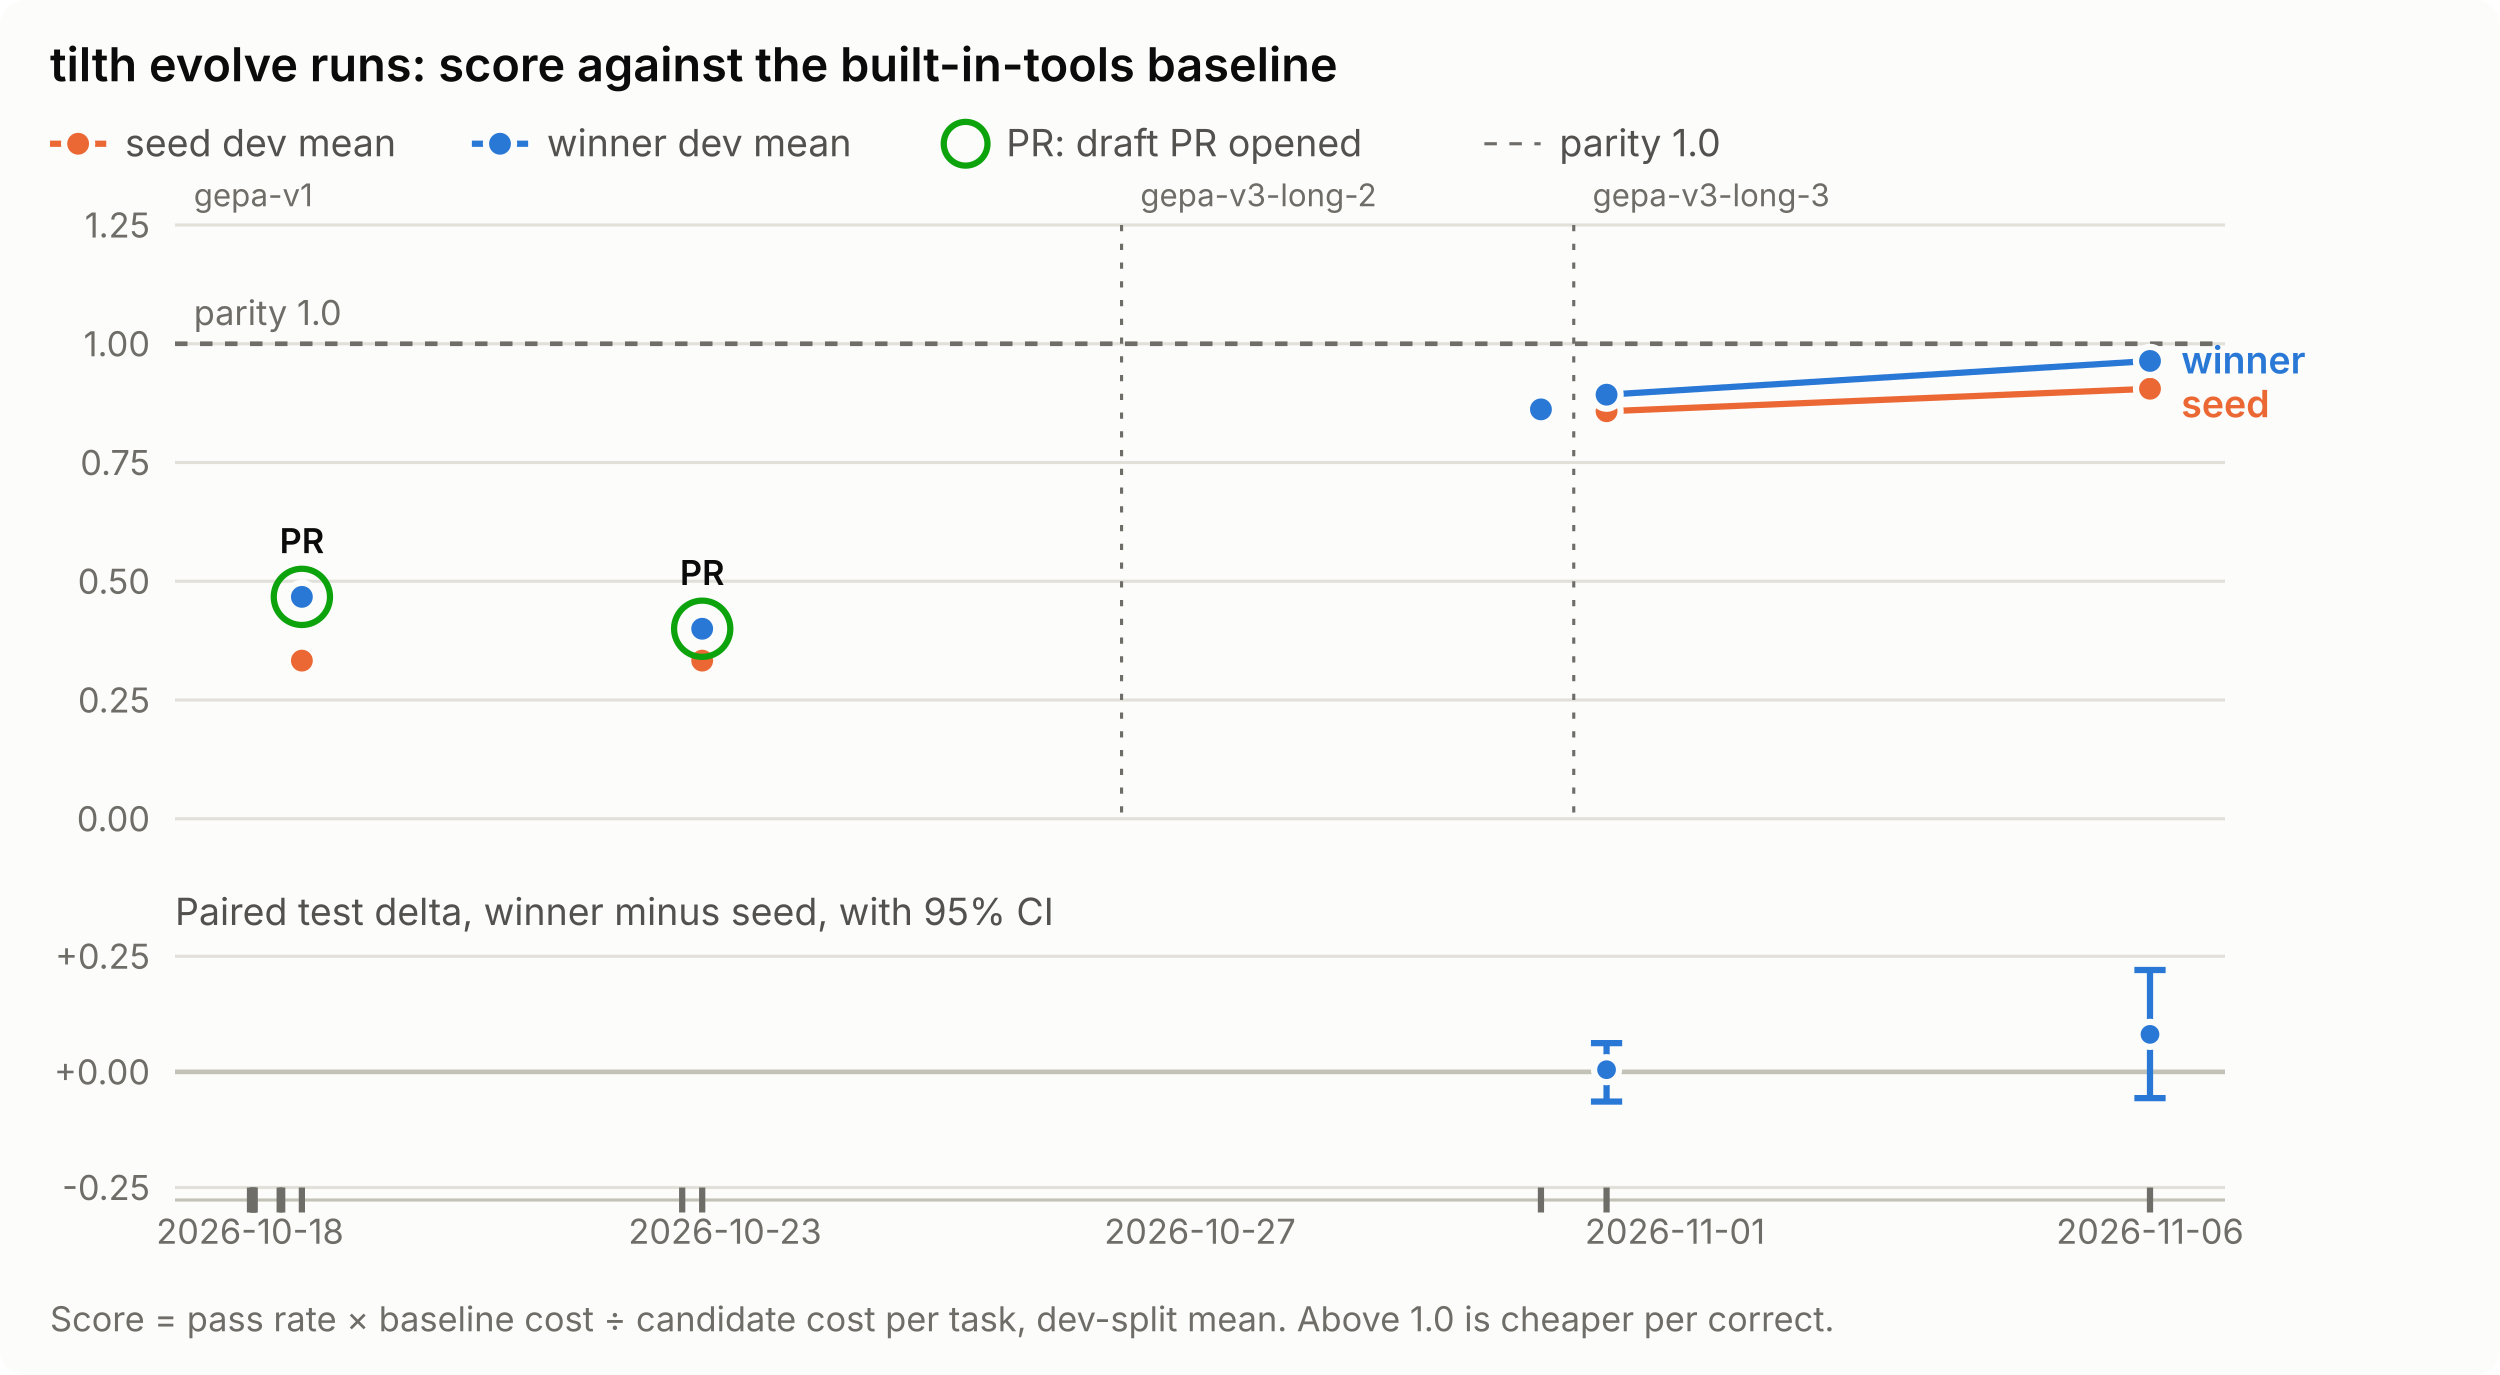
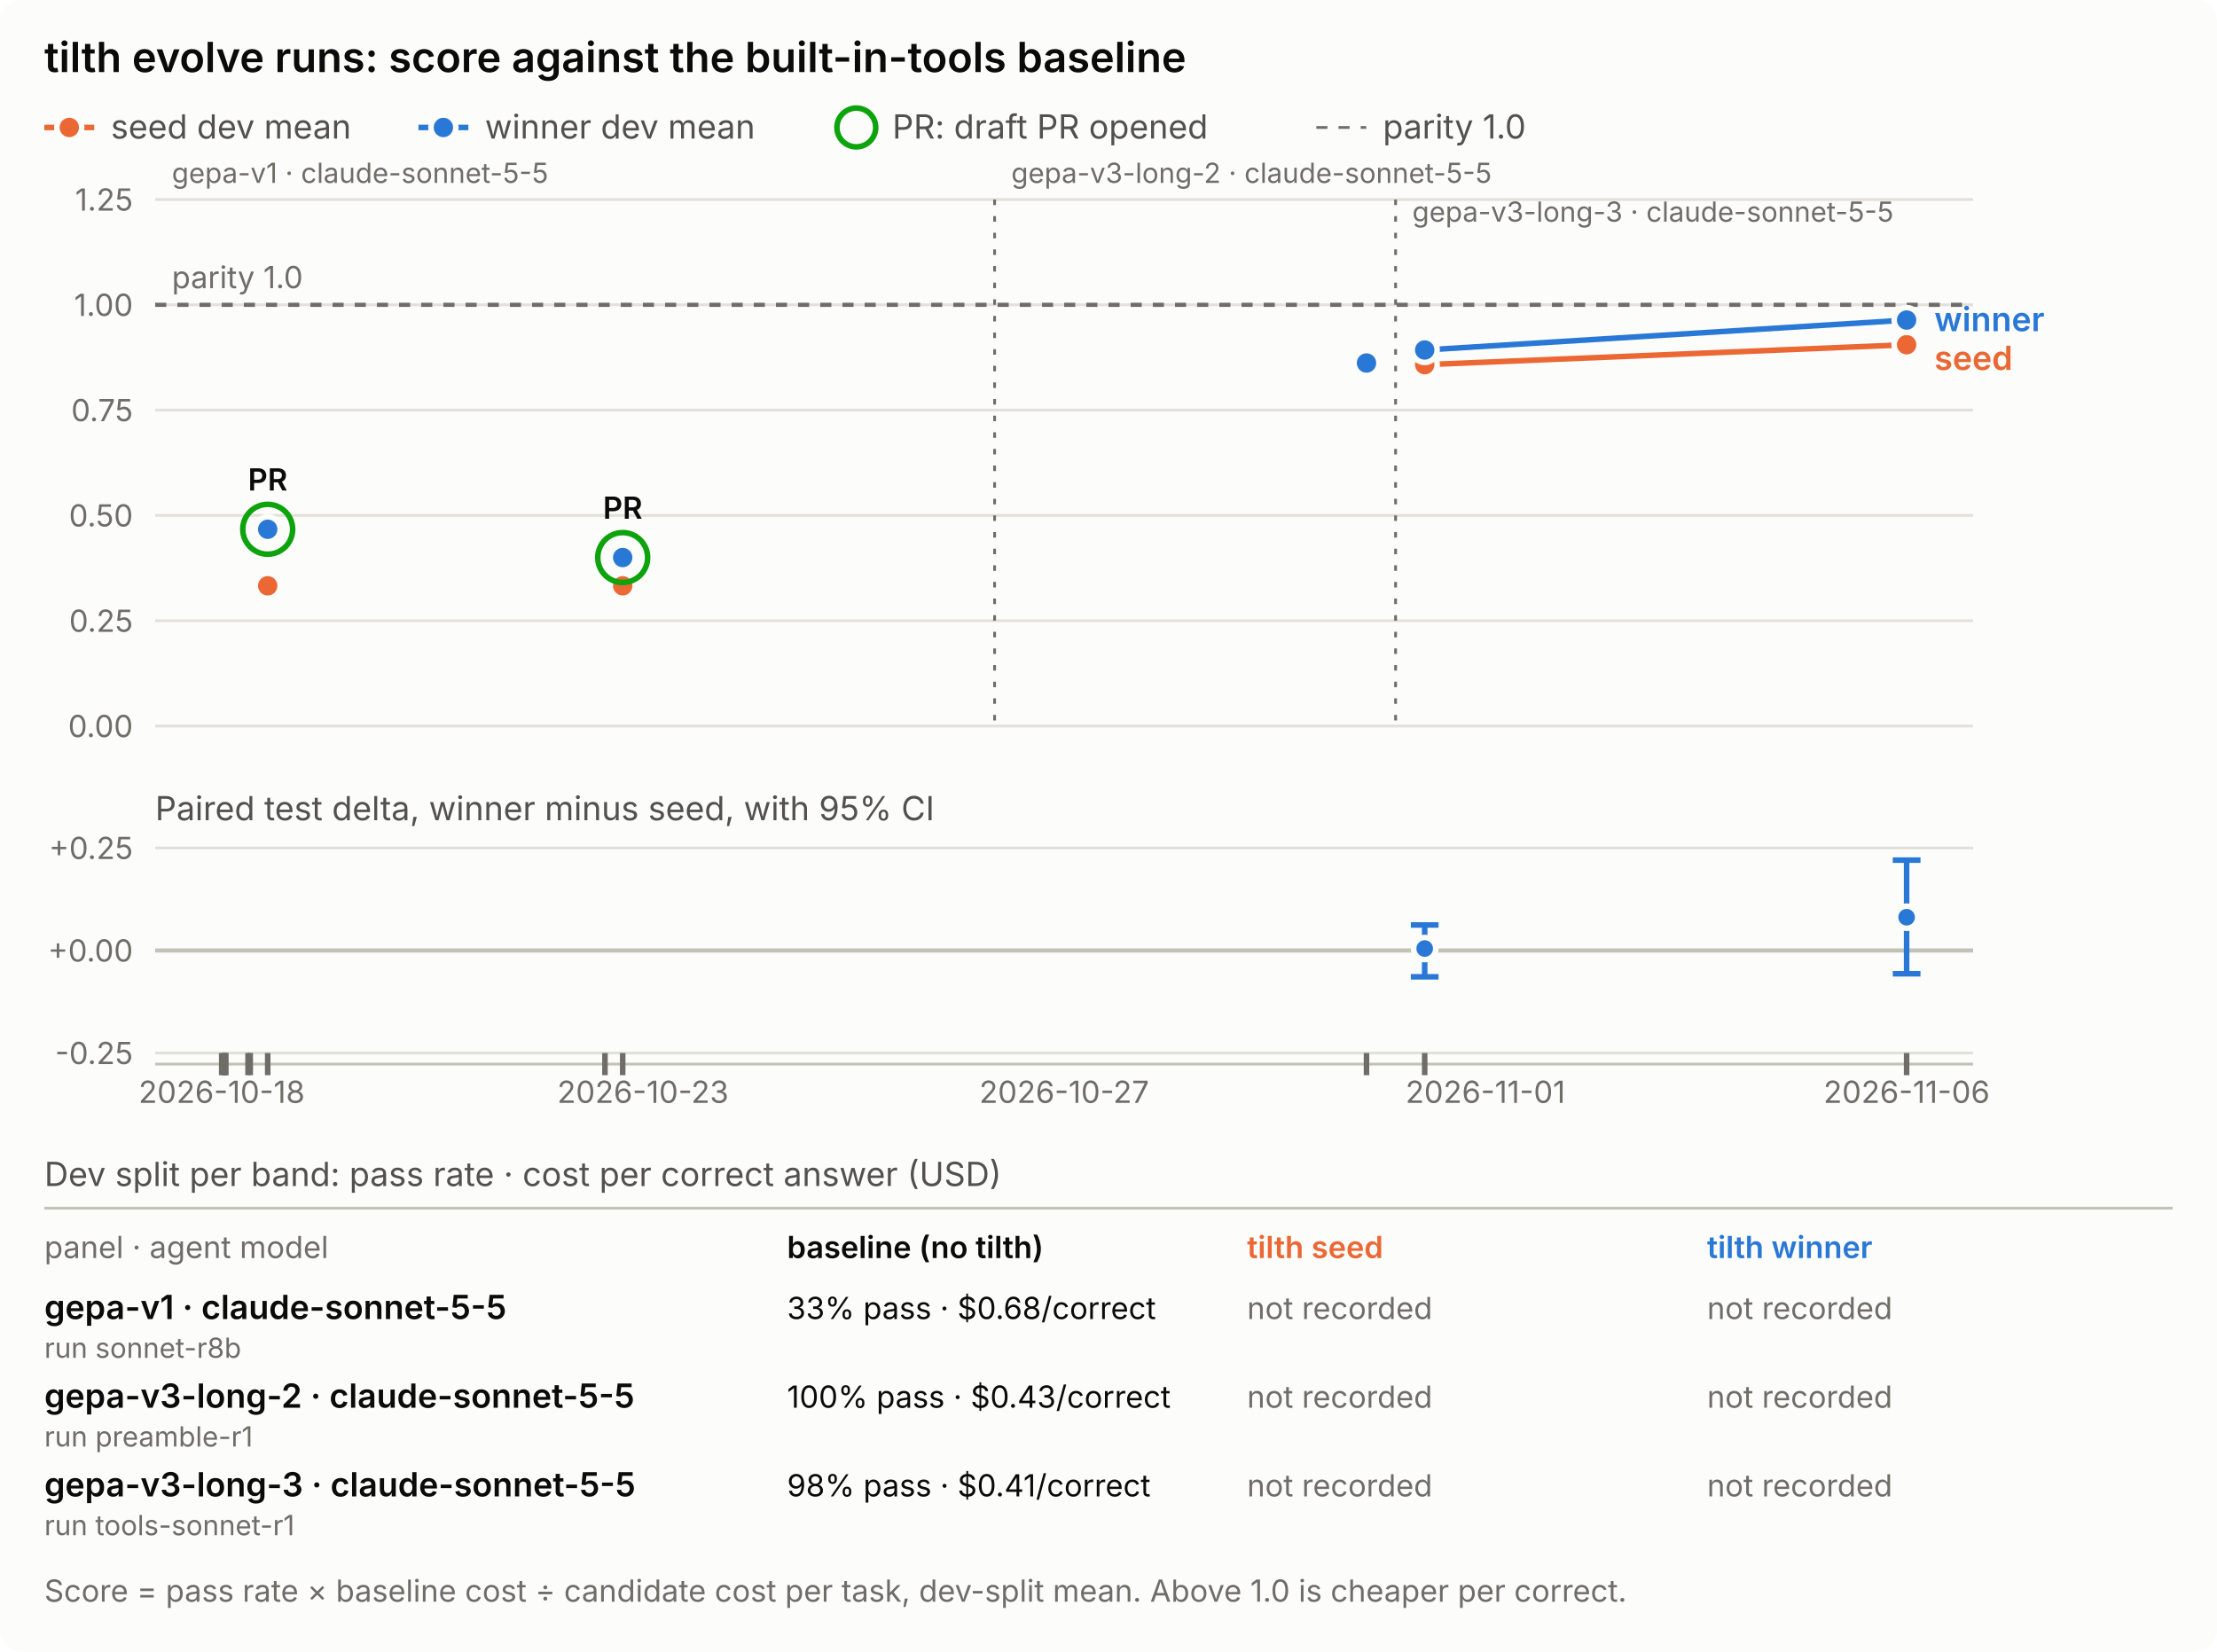
- <svg xmlns="http://www.w3.org/2000/svg" width="800" height="440" viewBox="0 0 800 440" role="img" font-family="system-ui, -apple-system, 'Segoe UI', sans-serif">
-   <rect width="800" height="440" rx="8" fill="#fcfcfb" />
+ <svg xmlns="http://www.w3.org/2000/svg" width="800" height="596" viewBox="0 0 800 596" role="img" font-family="system-ui, -apple-system, 'Segoe UI', sans-serif">
+   <rect width="800" height="596" rx="8" fill="#fcfcfb" />
  <text x="16.0" y="26.0" fill="#0b0b0b" font-size="15" text-anchor="start" font-weight="600">tilth evolve runs: score against the built-in-tools baseline</text>
  <line x1="16.0" y1="46.0" x2="34.0" y2="46.0" stroke="#eb6834" stroke-width="2" />
  <circle cx="25.0" cy="46" r="4.5" fill="#eb6834" stroke="#fcfcfb" stroke-width="2" />
  <text x="40.0" y="50.0" fill="#52514e" font-size="12" text-anchor="start" font-weight="normal">seed dev mean</text>
  <line x1="151.0" y1="46.0" x2="169.0" y2="46.0" stroke="#2a78d6" stroke-width="2" />
  <circle cx="160.0" cy="46" r="4.5" fill="#2a78d6" stroke="#fcfcfb" stroke-width="2" />
  <text x="175.0" y="50.0" fill="#52514e" font-size="12" text-anchor="start" font-weight="normal">winner dev mean</text>
  <circle cx="309.0" cy="46" r="7" fill="none" stroke="#0ca30c" stroke-width="2" />
  <text x="322.0" y="50.0" fill="#52514e" font-size="12" text-anchor="start" font-weight="normal">PR: draft PR opened</text>
  <line x1="475.0" y1="46.0" x2="493.0" y2="46.0" stroke="#6f6d68" stroke-width="1" stroke-dasharray="4 4" />
  <text x="499.0" y="50.0" fill="#52514e" font-size="12" text-anchor="start" font-weight="normal">parity 1.0</text>
  <line x1="56.0" y1="262.0" x2="712.0" y2="262.0" stroke="#e1e0d9" stroke-width="1" />
  <text x="48.0" y="266.0" fill="#6f6d68" font-size="11" text-anchor="end" font-weight="normal">0.00</text>
  <line x1="56.0" y1="224.0" x2="712.0" y2="224.0" stroke="#e1e0d9" stroke-width="1" />
  <text x="48.0" y="228.0" fill="#6f6d68" font-size="11" text-anchor="end" font-weight="normal">0.25</text>
  <line x1="56.0" y1="186.0" x2="712.0" y2="186.0" stroke="#e1e0d9" stroke-width="1" />
  <text x="48.0" y="190.0" fill="#6f6d68" font-size="11" text-anchor="end" font-weight="normal">0.50</text>
  <line x1="56.0" y1="148.0" x2="712.0" y2="148.0" stroke="#e1e0d9" stroke-width="1" />
  <text x="48.0" y="152.0" fill="#6f6d68" font-size="11" text-anchor="end" font-weight="normal">0.75</text>
  <line x1="56.0" y1="110.0" x2="712.0" y2="110.0" stroke="#e1e0d9" stroke-width="1" />
  <text x="48.0" y="114.0" fill="#6f6d68" font-size="11" text-anchor="end" font-weight="normal">1.00</text>
  <line x1="56.0" y1="72.0" x2="712.0" y2="72.0" stroke="#e1e0d9" stroke-width="1" />
  <text x="48.0" y="76.0" fill="#6f6d68" font-size="11" text-anchor="end" font-weight="normal">1.25</text>
  <line x1="56.0" y1="110.0" x2="712.0" y2="110.0" stroke="#6f6d68" stroke-width="1.5" stroke-dasharray="4 4" />
  <text x="62.0" y="104.0" fill="#6f6d68" font-size="11" text-anchor="start" font-weight="normal">parity 1.0</text>
-   <text x="62.0" y="66.0" fill="#6f6d68" font-size="10" text-anchor="start" font-weight="normal">gepa-v1</text>
+   <text x="62.0" y="66.0" fill="#6f6d68" font-size="10" text-anchor="start" font-weight="normal">gepa-v1 · claude-sonnet-5-5</text>
  <line x1="358.9" y1="72.0" x2="358.9" y2="262.0" stroke="#6f6d68" stroke-width="1" stroke-dasharray="2 4" />
-   <text x="364.9" y="66.0" fill="#6f6d68" font-size="10" text-anchor="start" font-weight="normal">gepa-v3-long-2</text>
+   <text x="364.9" y="66.0" fill="#6f6d68" font-size="10" text-anchor="start" font-weight="normal">gepa-v3-long-2 · claude-sonnet-5-5</text>
  <line x1="503.6" y1="72.0" x2="503.6" y2="262.0" stroke="#6f6d68" stroke-width="1" stroke-dasharray="2 4" />
-   <text x="509.6" y="66.0" fill="#6f6d68" font-size="10" text-anchor="start" font-weight="normal">gepa-v3-long-3</text>
+   <text x="509.6" y="80.0" fill="#6f6d68" font-size="10" text-anchor="start" font-weight="normal">gepa-v3-long-3 · claude-sonnet-5-5</text>
  <polyline fill="none" stroke="#eb6834" stroke-width="2" stroke-linejoin="round" points="514.1,131.6 688.0,124.4" />
  <circle cx="96.6" cy="211.4" r="4.5" fill="#eb6834" stroke="#fcfcfb" stroke-width="2" />
  <circle cx="224.7" cy="211.4" r="4.5" fill="#eb6834" stroke="#fcfcfb" stroke-width="2" />
  <circle cx="493.1" cy="131.3" r="4.5" fill="#eb6834" stroke="#fcfcfb" stroke-width="2" />
  <circle cx="514.1" cy="131.6" r="4.5" fill="#eb6834" stroke="#fcfcfb" stroke-width="2" />
  <circle cx="688.0" cy="124.4" r="4.5" fill="#eb6834" stroke="#fcfcfb" stroke-width="2" />
  <polyline fill="none" stroke="#2a78d6" stroke-width="2" stroke-linejoin="round" points="514.1,126.3 688.0,115.5" />
  <circle cx="96.6" cy="191.0" r="4.5" fill="#2a78d6" stroke="#fcfcfb" stroke-width="2" />
  <circle cx="224.7" cy="201.2" r="4.5" fill="#2a78d6" stroke="#fcfcfb" stroke-width="2" />
  <circle cx="493.1" cy="131.0" r="4.5" fill="#2a78d6" stroke="#fcfcfb" stroke-width="2" />
  <circle cx="514.1" cy="126.3" r="4.5" fill="#2a78d6" stroke="#fcfcfb" stroke-width="2" />
  <circle cx="688.0" cy="115.5" r="4.5" fill="#2a78d6" stroke="#fcfcfb" stroke-width="2" />
  <circle cx="96.6" cy="191.0" r="9" fill="none" stroke="#0ca30c" stroke-width="2" />
  <text x="96.6" y="177.0" fill="#0b0b0b" font-size="11" text-anchor="middle" font-weight="600">PR</text>
  <circle cx="224.7" cy="201.2" r="9" fill="none" stroke="#0ca30c" stroke-width="2" />
  <text x="224.7" y="187.2" fill="#0b0b0b" font-size="11" text-anchor="middle" font-weight="600">PR</text>
  <text x="698.0" y="119.5" fill="#2a78d6" font-size="12" text-anchor="start" font-weight="600">winner</text>
  <text x="698.0" y="133.5" fill="#eb6834" font-size="12" text-anchor="start" font-weight="600">seed</text>
  <text x="56.0" y="296.0" fill="#52514e" font-size="12" text-anchor="start" font-weight="normal">Paired test delta, winner minus seed, with 95% CI</text>
  <line x1="56.0" y1="380.0" x2="712.0" y2="380.0" stroke="#e1e0d9" stroke-width="1" />
  <text x="48.0" y="384.0" fill="#6f6d68" font-size="11" text-anchor="end" font-weight="normal">-0.25</text>
  <line x1="56.0" y1="343.0" x2="712.0" y2="343.0" stroke="#e1e0d9" stroke-width="1" />
  <text x="48.0" y="347.0" fill="#6f6d68" font-size="11" text-anchor="end" font-weight="normal">+0.00</text>
  <line x1="56.0" y1="306.0" x2="712.0" y2="306.0" stroke="#e1e0d9" stroke-width="1" />
  <text x="48.0" y="310.0" fill="#6f6d68" font-size="11" text-anchor="end" font-weight="normal">+0.25</text>
  <line x1="56.0" y1="343.0" x2="712.0" y2="343.0" stroke="#c3c2b7" stroke-width="1.5" />
  <g>
    <line x1="514.1" y1="352.5" x2="514.1" y2="333.8" stroke="#2a78d6" stroke-width="2" />
    <line x1="509.1" y1="352.5" x2="519.1" y2="352.5" stroke="#2a78d6" stroke-width="2" />
    <line x1="509.1" y1="333.8" x2="519.1" y2="333.8" stroke="#2a78d6" stroke-width="2" />
    <circle cx="514.1" cy="342.3" r="4" fill="#2a78d6" stroke="#fcfcfb" stroke-width="2" />
  </g>
  <g>
    <line x1="688.0" y1="351.4" x2="688.0" y2="310.4" stroke="#2a78d6" stroke-width="2" />
    <line x1="683.0" y1="351.4" x2="693.0" y2="351.4" stroke="#2a78d6" stroke-width="2" />
    <line x1="683.0" y1="310.4" x2="693.0" y2="310.4" stroke="#2a78d6" stroke-width="2" />
    <circle cx="688.0" cy="331.0" r="4" fill="#2a78d6" stroke="#fcfcfb" stroke-width="2" />
  </g>
  <line x1="56.0" y1="384.0" x2="712.0" y2="384.0" stroke="#c3c2b7" stroke-width="1" />
  <g>
    <line x1="80.0" y1="380.0" x2="80.0" y2="388.0" stroke="#6f6d68" stroke-width="2" />
  </g>
  <g>
    <line x1="80.9" y1="380.0" x2="80.9" y2="388.0" stroke="#6f6d68" stroke-width="2" />
  </g>
  <g>
    <line x1="81.2" y1="380.0" x2="81.2" y2="388.0" stroke="#6f6d68" stroke-width="2" />
  </g>
  <g>
    <line x1="81.5" y1="380.0" x2="81.5" y2="388.0" stroke="#6f6d68" stroke-width="2" />
  </g>
  <g>
    <line x1="89.5" y1="380.0" x2="89.5" y2="388.0" stroke="#6f6d68" stroke-width="2" />
  </g>
  <g>
    <line x1="90.3" y1="380.0" x2="90.3" y2="388.0" stroke="#6f6d68" stroke-width="2" />
  </g>
  <g>
    <line x1="96.6" y1="380.0" x2="96.6" y2="388.0" stroke="#6f6d68" stroke-width="2" />
  </g>
  <g>
    <line x1="218.3" y1="380.0" x2="218.3" y2="388.0" stroke="#6f6d68" stroke-width="2" />
  </g>
  <g>
    <line x1="224.7" y1="380.0" x2="224.7" y2="388.0" stroke="#6f6d68" stroke-width="2" />
  </g>
  <g>
    <line x1="493.1" y1="380.0" x2="493.1" y2="388.0" stroke="#6f6d68" stroke-width="2" />
  </g>
  <g>
    <line x1="514.1" y1="380.0" x2="514.1" y2="388.0" stroke="#6f6d68" stroke-width="2" />
  </g>
  <g>
    <line x1="688.0" y1="380.0" x2="688.0" y2="388.0" stroke="#6f6d68" stroke-width="2" />
  </g>
  <text x="80.0" y="398.0" fill="#6f6d68" font-size="11" text-anchor="middle" font-weight="normal">2026-10-18</text>
  <text x="232.0" y="398.0" fill="#6f6d68" font-size="11" text-anchor="middle" font-weight="normal">2026-10-23</text>
  <text x="384.0" y="398.0" fill="#6f6d68" font-size="11" text-anchor="middle" font-weight="normal">2026-10-27</text>
  <text x="536.0" y="398.0" fill="#6f6d68" font-size="11" text-anchor="middle" font-weight="normal">2026-11-01</text>
  <text x="688.0" y="398.0" fill="#6f6d68" font-size="11" text-anchor="middle" font-weight="normal">2026-11-06</text>
-   <text x="16.0" y="426.0" fill="#6f6d68" font-size="11" text-anchor="start" font-weight="normal">Score = pass rate × baseline cost ÷ candidate cost per task, dev-split mean. Above 1.0 is cheaper per correct.</text>
+   <text x="16.0" y="428.0" fill="#52514e" font-size="12" text-anchor="start" font-weight="normal">Dev split per band: pass rate · cost per correct answer (USD)</text>
+   <line x1="16.0" y1="436.0" x2="784.0" y2="436.0" stroke="#c3c2b7" stroke-width="1" />
+   <text x="16.0" y="454.0" fill="#6f6d68" font-size="11" text-anchor="start" font-weight="normal">panel · agent model</text>
+   <text x="284.0" y="454.0" fill="#0b0b0b" font-size="11" text-anchor="start" font-weight="600">baseline (no tilth)</text>
+   <text x="450.0" y="454.0" fill="#eb6834" font-size="11" text-anchor="start" font-weight="600">tilth seed</text>
+   <text x="616.0" y="454.0" fill="#2a78d6" font-size="11" text-anchor="start" font-weight="600">tilth winner</text>
+   <text x="16.0" y="476.0" fill="#0b0b0b" font-size="12" text-anchor="start" font-weight="600">gepa-v1 · claude-sonnet-5-5</text>
+   <text x="16.0" y="490.0" fill="#6f6d68" font-size="10" text-anchor="start" font-weight="normal">run sonnet-r8b</text>
+   <text x="284.0" y="476.0" fill="#0b0b0b" font-size="11" text-anchor="start" font-weight="normal">33% pass · $0.68/correct</text>
+   <text x="450.0" y="476.0" fill="#6f6d68" font-size="11" text-anchor="start" font-weight="normal">not recorded</text>
+   <text x="616.0" y="476.0" fill="#6f6d68" font-size="11" text-anchor="start" font-weight="normal">not recorded</text>
+   <text x="16.0" y="508.0" fill="#0b0b0b" font-size="12" text-anchor="start" font-weight="600">gepa-v3-long-2 · claude-sonnet-5-5</text>
+   <text x="16.0" y="522.0" fill="#6f6d68" font-size="10" text-anchor="start" font-weight="normal">run preamble-r1</text>
+   <text x="284.0" y="508.0" fill="#0b0b0b" font-size="11" text-anchor="start" font-weight="normal">100% pass · $0.43/correct</text>
+   <text x="450.0" y="508.0" fill="#6f6d68" font-size="11" text-anchor="start" font-weight="normal">not recorded</text>
+   <text x="616.0" y="508.0" fill="#6f6d68" font-size="11" text-anchor="start" font-weight="normal">not recorded</text>
+   <text x="16.0" y="540.0" fill="#0b0b0b" font-size="12" text-anchor="start" font-weight="600">gepa-v3-long-3 · claude-sonnet-5-5</text>
+   <text x="16.0" y="554.0" fill="#6f6d68" font-size="10" text-anchor="start" font-weight="normal">run tools-sonnet-r1</text>
+   <text x="284.0" y="540.0" fill="#0b0b0b" font-size="11" text-anchor="start" font-weight="normal">98% pass · $0.41/correct</text>
+   <text x="450.0" y="540.0" fill="#6f6d68" font-size="11" text-anchor="start" font-weight="normal">not recorded</text>
+   <text x="616.0" y="540.0" fill="#6f6d68" font-size="11" text-anchor="start" font-weight="normal">not recorded</text>
+   <text x="16.0" y="578.0" fill="#6f6d68" font-size="11" text-anchor="start" font-weight="normal">Score = pass rate × baseline cost ÷ candidate cost per task, dev-split mean. Above 1.0 is cheaper per correct.</text>
</svg>
